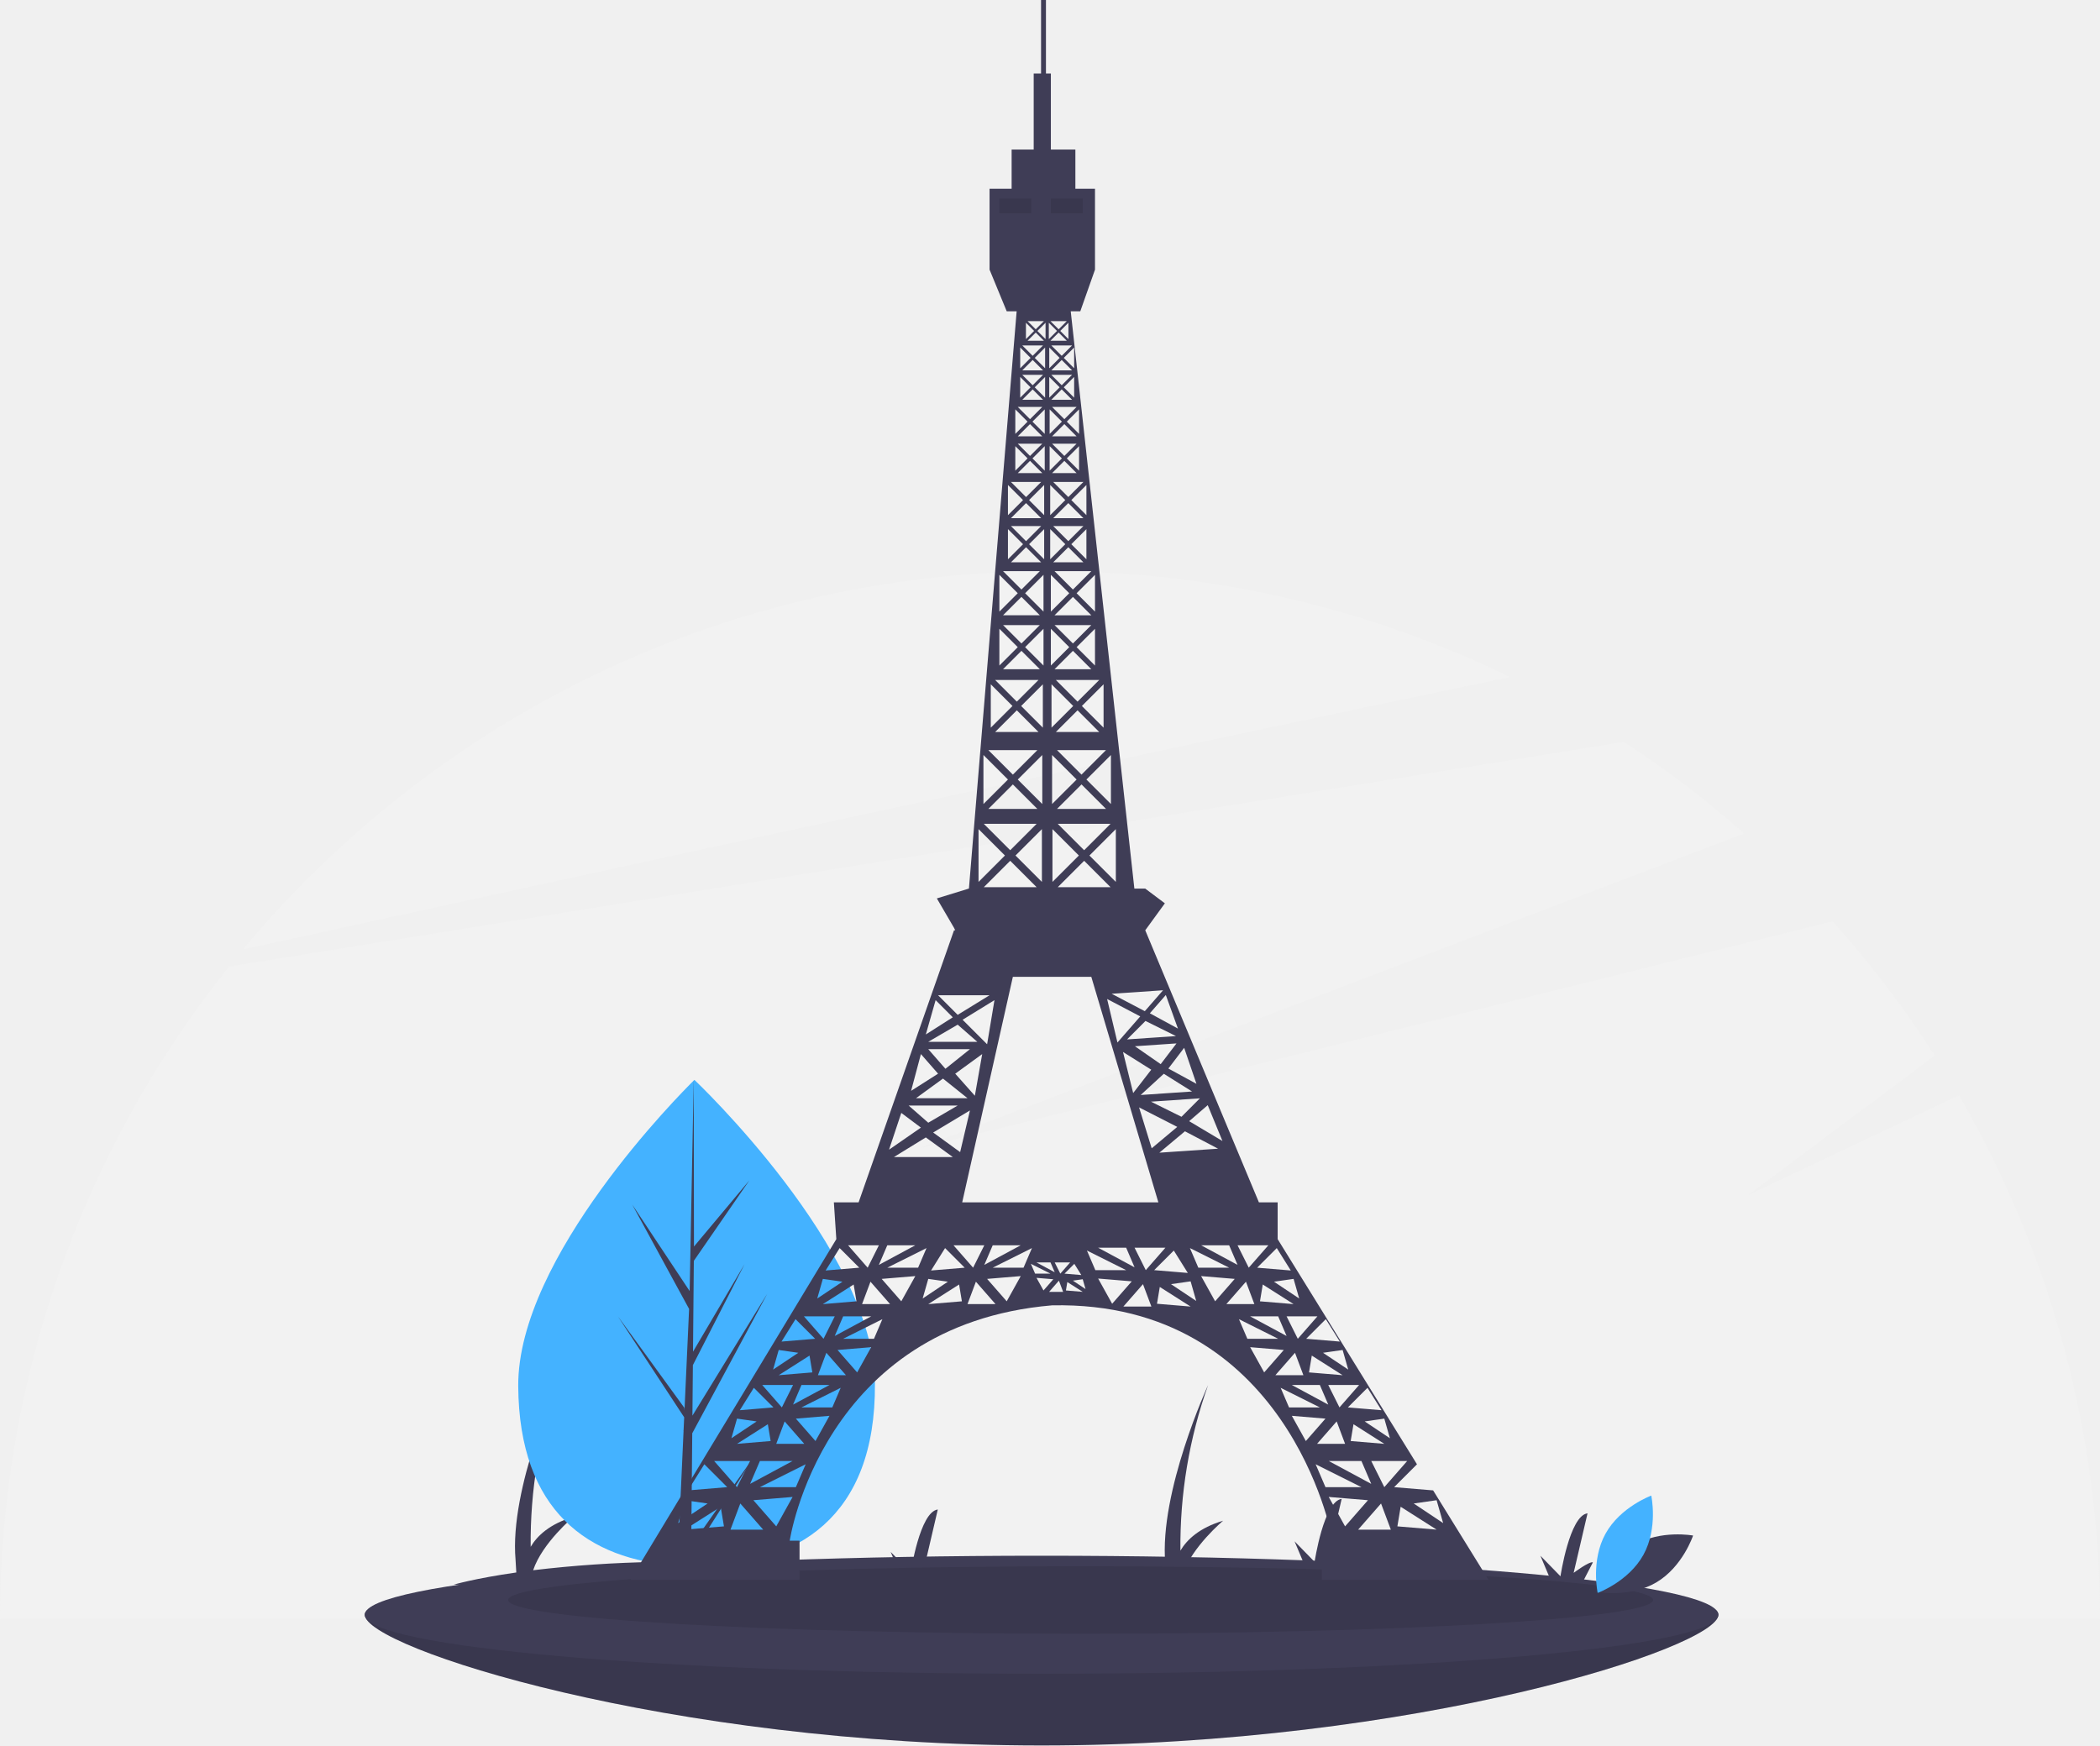
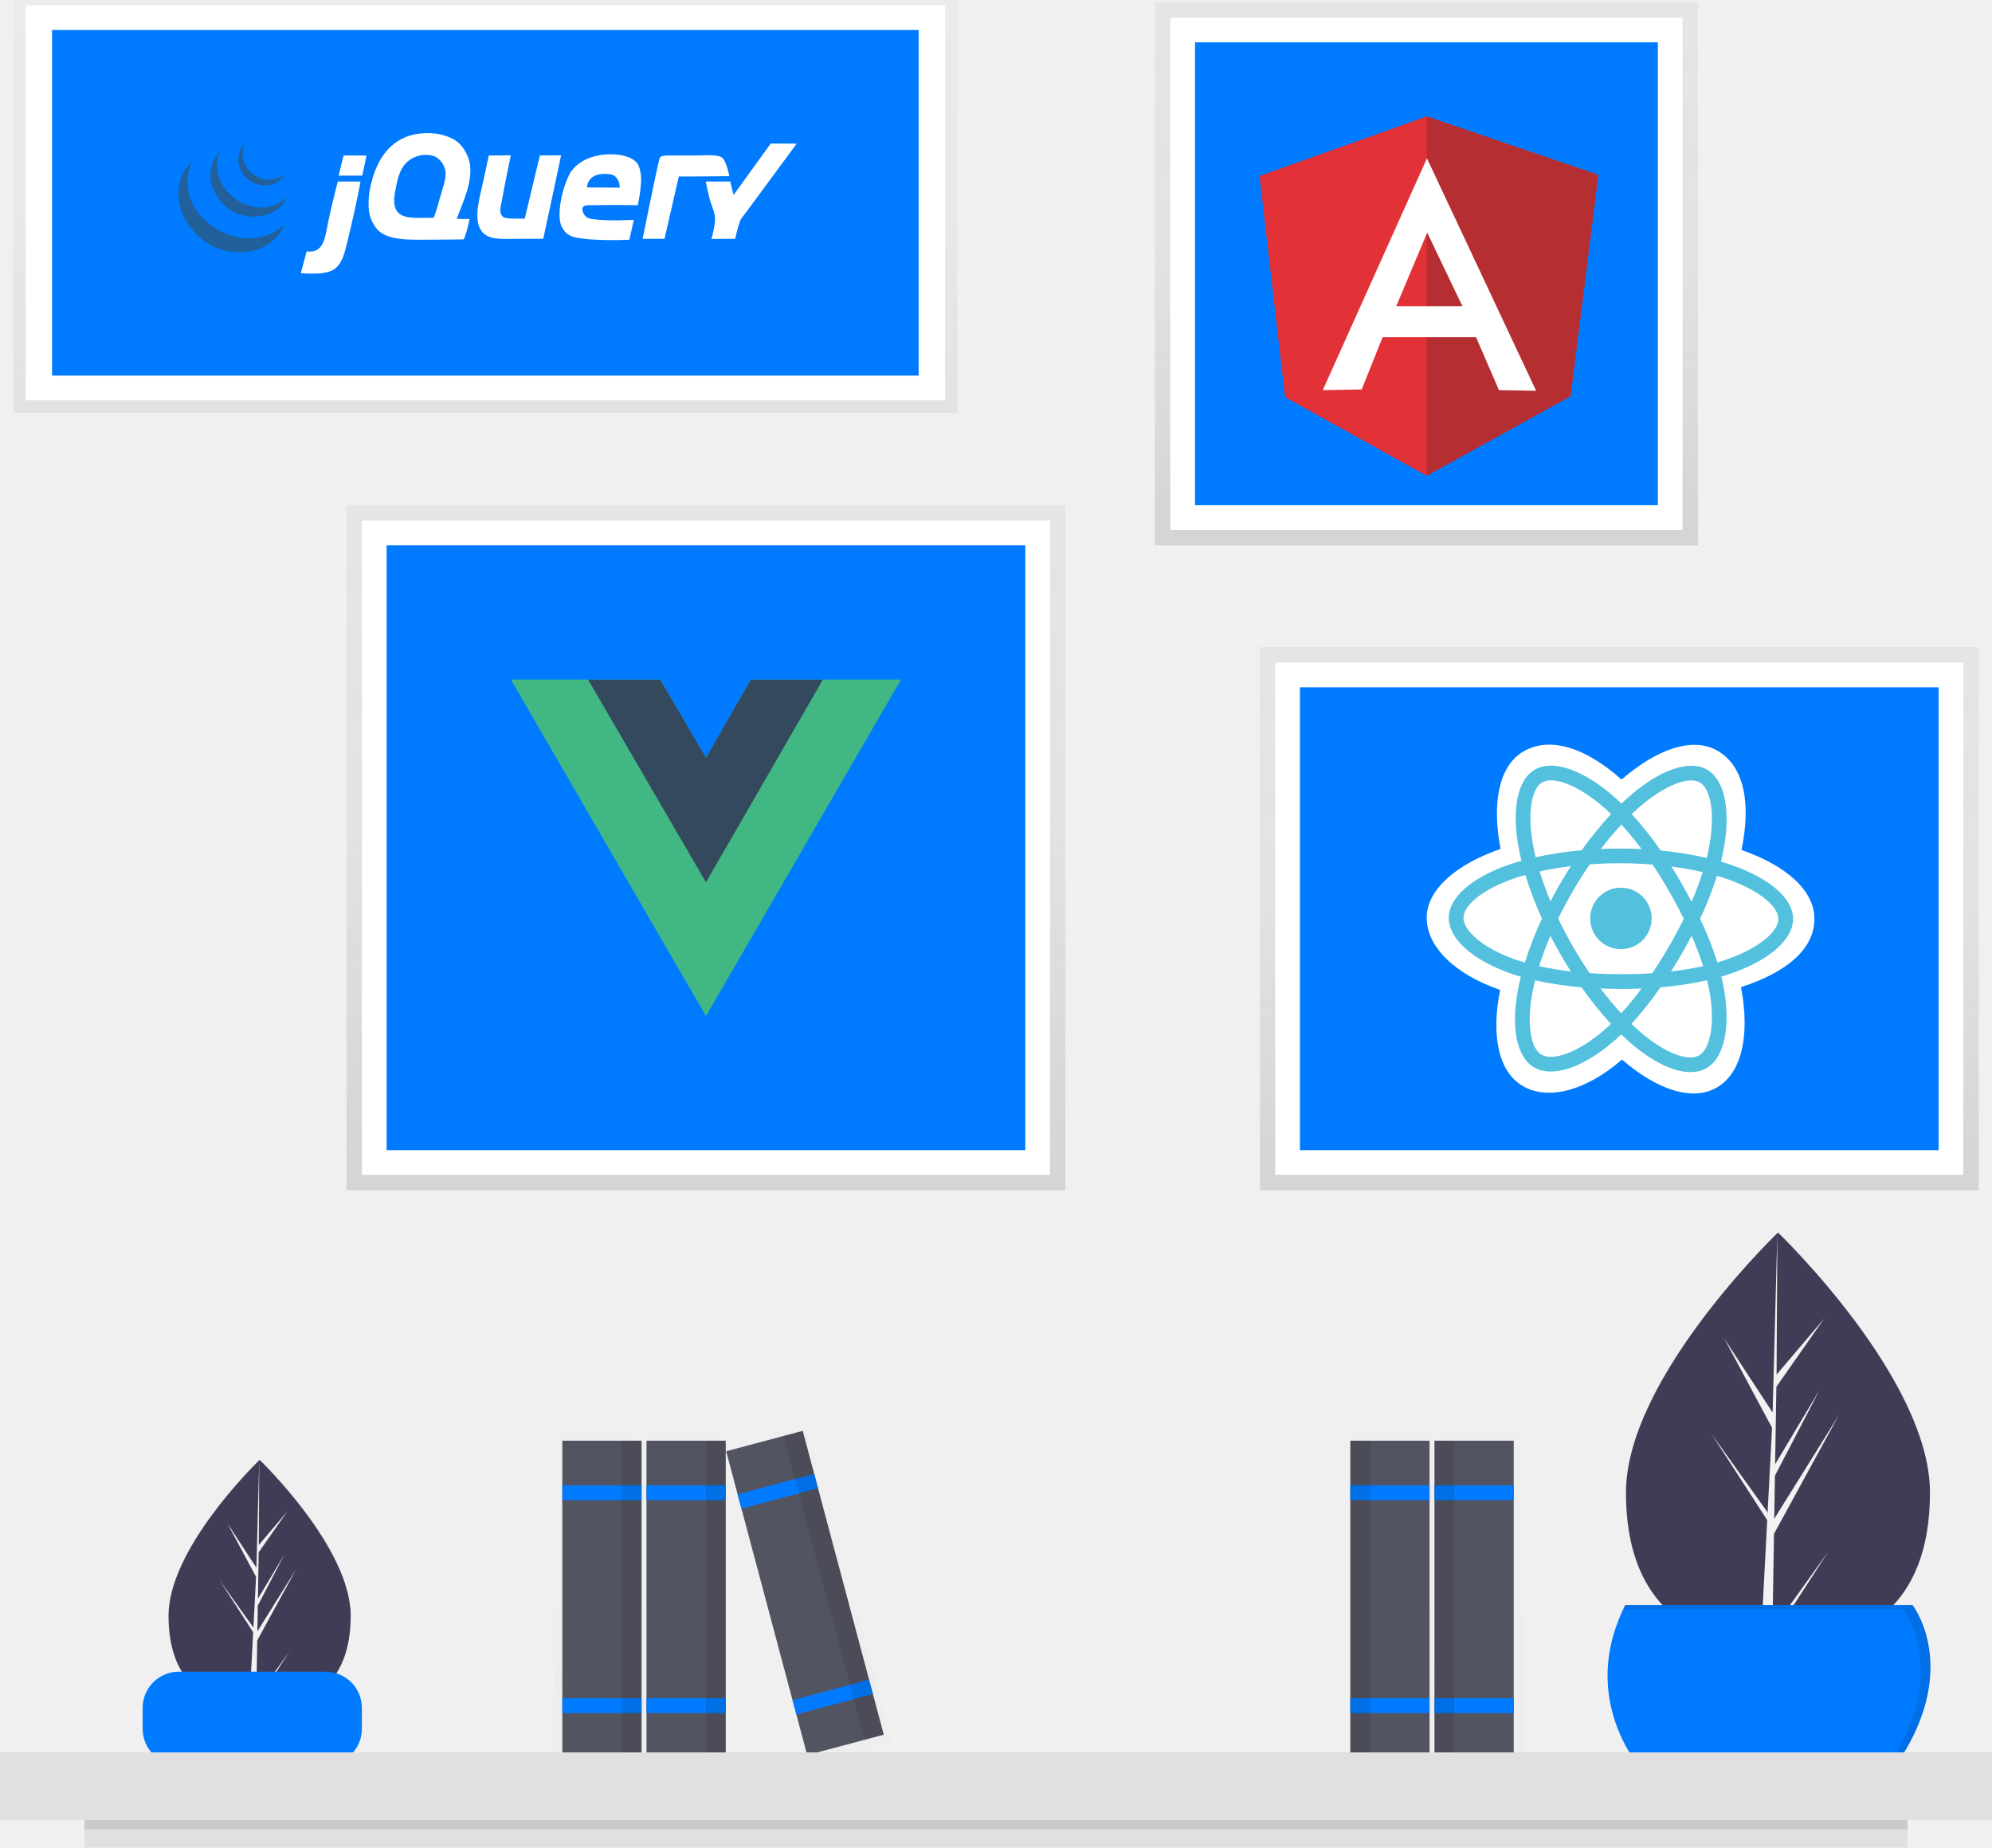
- <svg xmlns="http://www.w3.org/2000/svg" id="bf2b8cd6-fd02-49d0-ad41-2cc0305f82f5" data-name="Layer 1" width="995.987" height="828" viewBox="0 0 995.987 828">
-   <path d="M1031.125,555.612,931,603l88.615-66.262a500.057,500.057,0,0,0-48.384-63.668L537,581,929.233,431.376a499.981,499.981,0,0,0-56.958-43.414L210.609,494.539A495.88,495.88,0,0,0,102.006,804h995.987A495.613,495.613,0,0,0,1031.125,555.612Z" transform="translate(-102.0063 -36)" fill="#f2f2f2" />
-   <path d="M818.123,357.195A495.972,495.972,0,0,0,600,307c-153.83,0-291.361,69.753-382.71,179.349C373.716,452.074,646.067,392.743,818.123,357.195Z" transform="translate(-102.0063 -36)" fill="#f2f2f2" />
-   <path d="M892.123,792.876q-20.619-3.493-39.659-6l5.018-9.729c-1.692-.588-9.126,4.984-9.126,4.984l6.585-28.241c-8.51,1.026-12.837,29.862-12.837,29.862l-9.508-9.749,4.603,10.961a877.87,877.87,0,0,0-100.62-6.333l4.295-8.327c-1.692-.588-9.126,4.984-9.126,4.984l6.585-28.241c-8.51,1.026-12.837,29.862-12.837,29.862l-9.508-9.749,4.875,11.609a565.21,565.21,0,0,0-57.842,3.929c4.344-12.972,19.101-25.31,19.101-25.31-11.27,3.352-17.181,8.969-20.27,14.205a227.456,227.456,0,0,1,13.147-78.589s-23.294,50.691-20.322,84.716l.356,6.042c-19.748,2.828-29.677,5.77-29.677,5.77Z" transform="translate(-102.0063 -36)" fill="#3f3d56" />
-   <path d="M583.966,791.061q-20.619-3.493-39.659-6l5.018-9.729c-1.692-.588-9.126,4.984-9.126,4.984l6.585-28.241c-8.51,1.026-12.837,29.862-12.837,29.862l-9.508-9.749,4.603,10.961a877.872,877.872,0,0,0-100.62-6.333l4.295-8.327c-1.692-.588-9.126,4.984-9.126,4.984l6.585-28.241c-8.51,1.026-12.837,29.862-12.837,29.862l-9.508-9.749,4.875,11.609a565.21,565.21,0,0,0-57.842,3.929c4.344-12.972,19.101-25.31,19.101-25.31-11.27,3.352-17.181,8.969-20.27,14.205a227.456,227.456,0,0,1,13.147-78.589s-23.294,50.691-20.322,84.716l.356,6.042c-19.748,2.828-29.677,5.77-29.677,5.77Z" transform="translate(-102.0063 -36)" fill="#3f3d56" />
-   <path d="M917.003,802c0,15.464-143.717,62-321,62s-321-46.536-321-62,143.717,6,321,6S917.003,786.536,917.003,802Z" transform="translate(-102.0063 -36)" fill="#3f3d56" />
-   <path d="M917.003,802c0,15.464-143.717,62-321,62s-321-46.536-321-62,143.717,6,321,6S917.003,786.536,917.003,802Z" transform="translate(-102.0063 -36)" opacity="0.1" />
-   <ellipse cx="493.997" cy="766" rx="321" ry="28" fill="#3f3d56" />
-   <ellipse cx="512.497" cy="759" rx="271.5" ry="16" opacity="0.1" />
-   <path d="M516.966,692.416c.449,63.706-37.267,86.213-83.981,86.542q-1.628.011-3.24-.014-3.248-.047-6.429-.251c-42.182-2.688-75.105-25.841-75.523-85.087-.432-61.313,77.385-139.24,83.222-145.002.005,0,.005,0,.01-.005.222-.22.335-.329.335-.329S516.518,628.715,516.966,692.416Z" transform="translate(-102.0063 -36)" fill="#44b2ff" />
-   <path d="M429.837,769.235l30.632-43.443-30.677,48.189-.048,4.964q-3.248-.047-6.429-.251l2.884-63.755-.029-.493.056-.094.274-6.024-31.431-47.871,31.493,43.359.087,1.277,2.179-48.17-26.967-49.507L429.096,648.457l1.919-99.853.008-.332.002.327.118,78.734,26.273-31.398L431.077,634.114l-.397,43.121,24.457-41.551-24.511,47.891-.221,23.977L465.915,649.703l-35.591,66.213Z" transform="translate(-102.0063 -36)" fill="#3f3d56" />
-   <path d="M728.903,785.462H807.977l-26.266-42.453-18.504-1.542,10.842-10.842L707.972,623.824V606.382h-8.886L645.177,477.304,654.48,464.513l-9.303-6.977h-5.164L609.834,183.683h4.528l6.977-19.769V125.54H612.036V106.934H600.407V70.886h-2.326V36H595.756V70.886h-3.489v36.049H581.802V125.54H571.336v38.374l8.14,19.769h4.704L561.548,457.536h-.096l-15.117,4.651,8.14,13.954.581,1.163h-.581L509.219,606.382H497.495l1.163,17.443-97.68,161.637h80.237V766.856H476.563s15.117-102.331,124.426-111.634c111.634-2.326,132.566,109.309,132.566,109.309h-4.651Zm54.46-37.793,3.101,10.853-13.954-9.303Zm-17.055,3.101,17.055,10.853-18.606-1.551Zm-20.156,10.853,10.853-12.404,4.651,12.404ZM727.99,693.014l3.987,9.303L714.7,693.014Zm-5.15-5.98,1.329-7.974,14.619,9.303Zm24.863,42.029,4.651,10.853-20.156-10.853Zm-21.042-8.14,9.303-10.632,3.987,10.632Zm15.948-1.329,1.329-7.974,14.619,9.303Zm15.948,21.873-6.202-12.404h17.055Zm2.658-23.202-11.961-7.974,9.303-1.329Zm-3.987-13.29-15.948-1.329,9.303-9.303Zm-19.935-1.329-5.316-10.632h14.619Zm4.153-17.941-11.961-7.974,9.303-1.329Zm-3.987-13.29-15.948-1.329,9.303-9.303Zm-19.935-1.329-5.316-10.632h14.619Zm-17.941-17.775,1.329-7.974,14.619,9.303Zm12.625,16.446-17.277-9.303h13.29Zm5.98-17.775-11.961-7.974,9.303-1.329Zm-3.987-13.29-15.948-1.329,9.303-9.303Zm-10.632-11.961-9.303,10.632-5.316-10.632Zm-14.619,9.303L671.674,626.732h13.29ZM558.355,606.382l24.028-106.983h37.211l31.805,106.983Zm81.756,30.816L622.834,627.894h13.29Zm-30.567-2.326-4.651,5.316-2.658-5.316Zm-7.309,4.651-8.638-4.651h6.645Zm-57.644-66.283,17.443-10.466L557.382,582.543Zm9.303,11.629H525.985l15.117-9.303Zm42.802-371.041-4.92,4.92-4.92-4.92Zm-9.84-2.147,4.92-4.92,4.92,4.92Zm9.84,13.954h-9.84l4.92-4.92Zm-3.936-5.904,4.92-4.92v9.84Zm4.741,10.466v11.629l-5.814-5.814Zm-4.741-24.42,4.92-4.92V210.697Zm1.252-12.791,3.876-3.876v7.752Zm3.101,4.651h-7.752l3.876-3.876Zm-3.876-5.427-3.876-3.876h7.752Zm-.775.775-3.876,3.876v-7.752Zm4.234,6.888-4.92,4.92-4.92-4.92Zm-5.904,5.904-4.92,4.92v-9.84Zm0,13.954-4.92,4.92V214.812Zm5.546,9.303-5.814,5.814-5.814-5.814Zm0,13.954H584.709l5.814-5.814Zm1.163,4.651v11.629l-5.814-5.814Zm-1.163-1.163-5.814,5.814-5.814-5.814Zm0,13.954H584.709l5.814-5.814Zm.894,5.635v14.312l-7.156-7.156Zm-1.431,15.743H581.489l7.156-7.156Zm1.431,5.188v14.312l-7.156-7.156Zm-1.431-1.431-7.156,7.156-7.156-7.156Zm0,17.175H581.489l7.156-7.156Zm1.118,5.949V326.133l-8.721-8.721Zm-1.744,19.187H577.732l8.721-8.721Zm1.744,6.396v17.443l-8.721-8.721Zm-1.744-1.744-8.721,8.721-8.721-8.721Zm0,20.931H577.732l8.721-8.721Zm1.431,7.156v20.574L586.319,370.903Zm-2.057,22.631H573.975l10.287-10.287Zm1.789,10.913v23.257l-11.629-11.629ZM594.012,419.743H570.755l11.629-11.629Zm2.147,9.571v25.046l-12.523-12.523Zm-2.505-2.505-12.523,12.523-12.523-12.523Zm0,30.055H568.608l12.523-12.523ZM565.522,530.214H542.265l13.954-8.14Zm-6.977-10.466,15.117-9.303-3.489,20.931Zm9.303,16.28-3.489,19.769L555.056,545.332Zm-5.814-2.326-11.629,9.303-8.14-9.303Zm-1.163,23.257h-24.42l12.791-9.303Zm7.974,69.771-5.316,10.632-9.303-10.632Zm3.987,0H586.121l-17.277,9.303Zm87.527-56.156-12.13,10.15-5.984-19.407ZM639.45,554.517l-4.824-19.486,13.394,8.412Zm14.529-9.148,13.394,8.412-24.364,1.659Zm-1.476-4.562-12.234-8.491,19.723-1.343Zm-15.951-11.735,8.728-8.753,14.475,7.173ZM631.99,530.548l-4.903-20.646,15.714,8.254Zm-28.318-73.683,12.523-12.523,12.523,12.523Zm-2.505-2.505V429.314l12.523,12.523Zm2.505-27.551h25.046l-12.523,12.523Zm-.358-7.067,11.629-11.629L626.572,419.743Zm-2.326-2.326V394.16l11.629,11.629Zm-.268-36.228V360.616L611.007,370.903Zm12.344-8.229,10.287,10.287H602.778Zm-8.498-153.229-4.92,4.92V214.812Zm-3.936-5.904h9.84l-4.92,4.92Zm-.805,33.812,5.814,5.814-5.814,5.814Zm1.163-1.163h11.629l-5.814,5.814Zm-.894,40.521,7.156,7.156-7.156,7.156Zm1.431-1.431h14.312l-7.156,7.156ZM600.407,334.273l8.721,8.721-8.721,8.721Zm1.744-1.744h17.443l-8.721,8.721Zm8.721,12.21,8.721,8.721H602.152Zm1.744-1.744,8.721-8.721v17.443Zm-10.466-15.117,8.721-8.721,8.721,8.721Zm-1.744-1.744V308.69l8.721,8.721Zm8.274-30.547,7.156,7.156H601.526Zm1.431-1.431,7.156-7.156v14.312Zm-8.587-12.344,7.156-7.156,7.156,7.156Zm-1.431-1.431V266.067l7.156,7.156Zm6.709-25.762,5.814,5.814H600.989Zm1.163-1.163,5.814-5.814v11.629Zm-6.977-10.466,5.814-5.814,5.814,5.814Zm-1.163-1.163V230.197l5.814,5.814Zm5.725-21.11,4.92,4.92h-9.84Zm.984-.984,4.92-4.92v9.84Zm-5.904-8.051,4.92-4.92,4.92,4.92Zm-.984-.984v-9.84l4.92,4.92Zm5.218-17.711,3.876-3.876v7.752Zm3.101,4.651h-7.752l3.876-3.876Zm-3.876-5.427-3.876-3.876h7.752Zm-.775.775-3.876,3.876v-7.752ZM654.73,627.894l-9.303,10.632-5.316-10.632Zm-2.863-45.085,12.13-10.15,15.714,8.254Zm29.927-5.535-15.793-9.414,8.807-7.593Zm-19.432-11.498-14.475-7.173,23.203-1.58Zm7.094-15.635-13.315-7.252,7.489-9.834Zm-8.778-26.21-13.315-7.252,7.568-8.674Zm-7.065-18.168L644.964,515.678l-15.714-8.254Zm-22.39-51.404-12.523-12.523,12.523-12.523Zm-2.326-36.943-11.629-11.629,11.629-11.629ZM614.943,403.463,603.315,391.834h23.257Zm10.466-22.273L615.122,370.903l10.287-10.287Zm-12.344-12.344-10.287-10.287h20.574Zm8.274-42.713-8.721-8.721,8.721-8.721Zm-10.466-10.466-8.721-8.721h17.443Zm6.396-35.288-7.156-7.156,7.156-7.156Zm-8.587-8.587-7.156-7.156h14.312Zm5.099-29.966-5.814-5.814,5.814-5.814Zm-6.977-6.977-5.814-5.814h11.629Zm4.651-24.152-4.92-4.92,4.92-4.92Zm-5.904-5.904-4.92-4.92h9.84Zm-22.005,25.404,5.814,5.814-5.814,5.814Zm0,17.443,5.814,5.814-5.814,5.814Zm12.255,16.996-7.156,7.156-7.156-7.156Zm-15.743,1.431,7.156,7.156-7.156,7.156Zm0,20.931,7.156,7.156-7.156,7.156Zm15.117,19.948-8.721,8.721-8.721-8.721Zm-19.187,1.744,8.721,8.721-8.721,8.721Zm0,25.583,8.721,8.721-8.721,8.721Zm18.561,24.286-10.287,10.287-10.287-10.287Zm-22.631,2.057L582.204,370.903l-10.287,10.287Zm22.094,31.218L582.383,403.463,570.755,391.834Zm-25.583,2.326,11.629,11.629-11.629,11.629Zm-2.326,35.154,12.523,12.523-12.523,12.523Zm5.233,78.806L556.219,517.423l-9.303-9.303Zm-25.583,2.326,8.14,8.14-12.791,8.14ZM538.776,536.029l8.14,9.303-12.791,8.14Zm17.443,24.42-13.954,8.14-9.303-8.14Zm-26.746,3.489,9.303,6.977-15.117,10.466Zm6.645,62.794-17.277,9.303,3.987-9.303Zm-17.277,0-5.316,10.632-9.303-10.632Zm-18.606,1.329,9.303,9.303-15.948,1.329Zm14.951,32.394-17.277,9.303,3.987-9.303Zm-22.925-5.814,14.619-9.303,1.329,7.974Zm0-11.961,9.303,1.329-11.961,7.974Zm5.648,17.775-5.316,10.632-9.303-10.632Zm-18.606,1.329,9.303,9.303-15.948,1.329Zm-1.384,67.28L457.764,739.916l4.651-10.853Zm-26.358-8.14,14.619-9.303,1.329,7.974Zm18.606,0,3.987-10.632,9.303,10.632ZM495.418,693.014l-17.277,9.303,3.987-9.303Zm-24.088-4.651,14.619-9.303,1.329,7.974Zm0-11.961,9.303,1.329-11.961,7.974Zm6.811,16.612-5.316,10.632-9.303-10.632Zm-18.606,1.329,9.303,9.303-15.948,1.329Zm-7.974,14.619,9.303,1.329-11.961,7.974Zm6.202,20.101-6.202,12.404-10.853-12.404ZM426.754,747.669l10.853,1.55-13.954,9.303Zm0,13.954,17.055-10.853,1.551,9.303Zm1.55-18.606,7.752-12.404,10.853,10.853Zm20.156,18.606,4.651-12.404,10.853,12.404Zm21.707-1.551L459.314,747.669l18.606-1.551Zm9.303-18.606H462.415l21.707-10.853Zm9.303-21.873-9.303-10.632,15.948-1.329ZM496.747,703.646H482.128l18.606-9.303Zm-6.811-15.283,3.987-10.632,9.303,10.632Zm18.606-1.329-9.303-10.632,15.948-1.329Zm7.974-15.948H501.897l18.606-9.303ZM510.867,654.64l3.987-10.632,9.303,10.632Zm18.606-1.329-9.303-10.632,15.948-1.329Zm-6.645-15.948,18.606-9.303-3.987,9.303Zm19.436,5.316,9.303,1.329-11.961,7.974Zm0,11.961,14.619-9.303,1.329,7.974Zm1.329-15.948,6.645-10.632,9.303,9.303Zm17.277,15.948,3.987-10.632,9.303,10.632Zm18.606-1.329-9.303-10.632,15.948-1.329Zm-6.645-15.948,18.606-9.303-3.987,9.303Zm18.107-1.827,9.303,4.651H592.932Zm2.658,6.645,7.974.664-4.651,5.316Zm5.98,6.645,4.651-5.316,1.993,5.316Zm11.961-13.29,3.322,5.316-7.974-.664Zm-3.987,12.625.664-3.987,7.309,4.651Zm3.322-4.651,4.651-.664,1.329,4.651Zm6.645-14.287,18.606,9.303H621.505Zm5.316,13.29,15.948,1.329-9.303,10.632Zm11.961,13.29,9.303-10.632,3.987,10.632Zm23.922-26.58,6.645,10.632-15.948-1.329Zm-7.974,25.251,1.329-7.974,14.619,9.303Zm6.645-9.303,9.303-1.329,2.658,9.303Zm8.971-17.111,18.606,9.303H670.345Zm5.316,13.29,15.948,1.329-9.303,10.632Zm21.264,2.658,3.987,10.632H683.635Zm.665,27.078-3.987-9.303,18.606,9.303Zm1.329,3.987,15.948,1.329-9.303,10.632Zm21.264,2.658,3.987,10.632H706.892Zm-6.811,16.612,18.606,9.303H713.371Zm5.316,13.29,15.948,1.329-9.303,10.632ZM725.996,730.614l21.707,10.853H730.647Zm6.202,15.505,18.606,1.551-10.853,12.404Z" transform="translate(-102.0063 -36)" fill="#3f3d56" />
-   <rect x="473.981" y="94.191" width="15.117" height="6.977" opacity="0.1" />
-   <rect x="498.401" y="94.191" width="15.117" height="6.977" opacity="0.1" />
-   <path d="M877.081,768.941c-12.534,7.391-17.468,22.248-17.468,22.248s15.388,2.874,27.923-4.517,17.468-22.248,17.468-22.248S889.615,761.551,877.081,768.941Z" transform="translate(-102.0063 -36)" fill="#3f3d56" />
-   <path d="M881.473,773.524c-7.019,12.746-21.724,18.114-21.724,18.114s-3.325-15.297,3.694-28.043,21.724-18.114,21.724-18.114S888.492,760.777,881.473,773.524Z" transform="translate(-102.0063 -36)" fill="#44b2ff" />
+ <svg xmlns="http://www.w3.org/2000/svg" xmlns:xlink="http://www.w3.org/1999/xlink" id="e8aabfee-d00f-44c0-b6f7-c40294f8dfa6" data-name="Layer 1" width="787.169" height="730" viewBox="0 0 787.169 730">
+   <defs>
+     <linearGradient id="a3c4672e-2259-4d6c-8c24-5949363a8af1" x1="278.973" y1="470.295" x2="278.973" y2="199.617" gradientUnits="userSpaceOnUse">
+       <stop offset="0" stop-color="gray" stop-opacity="0.25" />
+       <stop offset="0.535" stop-color="gray" stop-opacity="0.12" />
+       <stop offset="1" stop-color="gray" stop-opacity="0.1" />
+     </linearGradient>
+     <linearGradient id="acf699b8-10e6-407b-86e3-0f7f8fa4bdb6" x1="191.795" y1="163.039" x2="191.795" y2="0" xlink:href="#a3c4672e-2259-4d6c-8c24-5949363a8af1" />
+     <linearGradient id="b28a1e8f-be05-408d-a6f5-6fd2e5b0337f" x1="563.673" y1="215.467" x2="563.673" y2="0.876" xlink:href="#a3c4672e-2259-4d6c-8c24-5949363a8af1" />
+     <linearGradient id="f1fc4b36-2829-4464-83b0-fd2af5b19fd6" x1="639.878" y1="470.295" x2="639.878" y2="255.703" xlink:href="#a3c4672e-2259-4d6c-8c24-5949363a8af1" />
+     <linearGradient id="bb60ebe1-81e2-422a-a970-aa43062904da" x1="453.701" y1="780.902" x2="453.701" y2="650.043" gradientTransform="matrix(-1, 0, 0, 1, 1039.585, -85)" xlink:href="#a3c4672e-2259-4d6c-8c24-5949363a8af1" />
+     <linearGradient id="a1b2f907-b002-48c8-973d-a12b277f13d1" x1="488.734" y1="780.902" x2="488.734" y2="650.043" gradientTransform="matrix(-1, 0, 0, 1, 1039.585, -85)" xlink:href="#a3c4672e-2259-4d6c-8c24-5949363a8af1" />
+     <linearGradient id="a8136d5f-4c26-4562-977f-ea29024932d1" x1="235.319" y1="696.902" x2="235.319" y2="566.043" xlink:href="#a3c4672e-2259-4d6c-8c24-5949363a8af1" />
+     <linearGradient id="eaaf4b84-3353-429f-a894-84d4b3cd89b7" x1="270.352" y1="696.902" x2="270.352" y2="566.043" xlink:href="#a3c4672e-2259-4d6c-8c24-5949363a8af1" />
+     <linearGradient id="fa1ca12c-a5d3-4b88-b665-ae3e1db189da" x1="319.81" y1="696.88" x2="319.81" y2="561.944" xlink:href="#a3c4672e-2259-4d6c-8c24-5949363a8af1" />
+   </defs>
+   <path d="M969.076,674.787c0,45.239-26.894,61.036-60.068,61.036-.772,0-1.541-.008-2.304-.029-1.536-.033-3.06-.1-4.563-.209-29.942-2.117-53.204-18.728-53.204-60.799,0-43.535,55.626-98.472,59.822-102.551l.008-.004c.159-.159.242-.238.242-.238S969.076,629.544,969.076,674.787Z" transform="translate(-206.4153 -85)" fill="#3f3d56" />
+   <path d="M906.817,728.902,928.789,698.204l-22.027,34.067-.058,3.524c-1.536-.033-3.06-.1-4.563-.209l2.367-45.26-.017-.351.042-.067.221-4.275L882.673,651.479l22.148,30.948.054.906,1.791-34.196-18.904-35.29,19.133,29.282,1.862-70.893.008-.242v.238l-.309,55.906,18.816-22.164-18.895,26.978-.497,30.618,17.572-29.383L907.806,668.078l-.276,17.021,25.508-40.901-25.604,46.842Z" transform="translate(-206.4153 -85)" fill="#f2f2f2" />
+   <path d="M345,723.419c0,27.107-16.115,36.573-35.993,36.573-.463,0-.923-.005-1.381-.018-.921-.02-1.834-.06-2.734-.125-17.941-1.268-31.88-11.222-31.88-36.43,0-26.086,33.331-59.004,35.845-61.448l.005-.003c.095-.095.145-.143.145-.143S345,696.31,345,723.419Z" transform="translate(-206.4153 -85)" fill="#3f3d56" />
+   <path d="M307.694,755.844l13.166-18.394-13.198,20.413-.035,2.111c-.921-.02-1.834-.06-2.734-.125l1.418-27.119-.01-.21.025-.04.133-2.562-13.231-20.465,13.271,18.544.033.543,1.073-20.49L296.277,686.904l11.465,17.546,1.116-42.479.005-.145v.143l-.185,33.498,11.275-13.281-11.322,16.165-.298,18.346,10.529-17.606L308.287,719.399l-.165,10.199L323.406,705.09,308.064,733.158Z" transform="translate(-206.4153 -85)" fill="#f2f2f2" />
+   <rect x="136.928" y="199.617" width="284.09" height="270.678" fill="url(#a3c4672e-2259-4d6c-8c24-5949363a8af1)" />
+   <rect x="143.024" y="205.713" width="271.898" height="258.486" fill="#fff" />
+   <rect x="152.779" y="215.467" width="252.389" height="238.977" fill="#007bff" />
+   <path d="M531.584,353.55h30.797L485.388,486.362,408.396,353.55h58.899l18.093,30.797,17.708-30.797Z" transform="translate(-206.4153 -85)" fill="#41b883" />
+   <path d="M408.396,353.55,485.388,486.362l76.993-132.812H531.584l-46.196,79.687-46.581-79.687Z" transform="translate(-206.4153 -85)" fill="#41b883" />
+   <path d="M438.808,353.55l46.581,80.072,46.196-80.072h-28.487l-17.708,30.797-18.093-30.797Z" transform="translate(-206.4153 -85)" fill="#35495e" />
+   <g opacity="0.5">
+     <rect x="5.247" width="373.097" height="163.039" fill="url(#acf699b8-10e6-407b-86e3-0f7f8fa4bdb6)" />
+   </g>
+   <rect x="10.124" y="2.095" width="363.343" height="156.067" fill="#fff" />
+   <rect x="20.564" y="11.849" width="342.463" height="136.558" fill="#007bff" />
+   <path d="M510.99,141.702l10.259.057s-19.073,25.845-20.631,27.952A12.016,12.016,0,0,0,498.954,172.04a52.041,52.041,0,0,0-1.997,7.321l-9.387.047s1.461-5.241,1.4-8.033c-.053-2.439-1.298-4.875-1.996-7.321-.706-2.476-1.664-7.321-1.664-7.321h9.651l1.331,5.324,14.698-20.355" transform="translate(-206.4153 -85)" fill="#fff" />
+   <path d="M491.564,147.153c1.893,1.141,3.055,7.437,3.055,7.437s-9.906.146-15.297.146h-4.659l-5.657,24.624h-8.652s5.384-26.76,6.655-31.612c.412-1.571,2.822-1.301,6.891-1.301H480.4c4.196,0,9.101-.536,11.164.705m-40.277,11.993a5.186,5.186,0,0,0-.915-3.411c-1.012-1.56-1.946-1.923-4.609-2.007-7.517-.236-7.371,5.334-7.371,5.334Zm8.152-6.379c1.102,3.974-.998,13.311-.998,13.311s-10.965-.183-16.971,0c-1.867.057-4.103-.203-4.659.666-.782,1.217.286,3.092,1.191,3.883,1.042.911,3.071,1.015,3.8,1.108,4.875.619,15.077.16,15.077.16l-1.767,7.826s-14.417.723-21.629-.998a7.341,7.341,0,0,1-3.661-1.996c-.246-.266-.46-.628-.693-.942a8.745,8.745,0,0,1-.971-1.721c-1.647-4.389.193-12.797,1.997-17.303.209-.522.472-1.184.749-1.747.346-.702.638-1.494.915-1.913.186-.289.416-.476.609-.749a11.174,11.174,0,0,1,.722-.915,13.713,13.713,0,0,1,2.33-1.996c3.004-2.25,8.442-3.997,14.974-3.328,2.459.253,6.173,1.131,7.986,3.661a11.171,11.171,0,0,1,.998,2.995Zm-39.681-6.349,8.389-.049s-4.675,22.178-7.058,32.993h-9.651c-6.744,0-12.751.835-15.306-3.993-2.479-4.688-.113-12.398.998-17.636.785-3.707,2.44-11.284,2.44-11.284l8.692-.08s-2.456,11.796-3.478,17.686c-.366,2.11-1.121,4.096-.332,5.656.749,1.485,1.797,1.591,4.991,1.664,1.012.024,4.326,0,4.326,0l5.99-24.957m-39.266,15.973c.878-3.121,2.16-6.505,1.997-9.317a7.999,7.999,0,0,0-4.326-6.322,11.085,11.085,0,0,0-11.314,2.662c-2.359,2.556-3.158,5.541-3.993,9.651-.622,3.051-1.131,6.272,0,8.651,2.003,4.207,8.249,3.288,14.974,3.328.998-2.675,1.823-5.68,2.662-8.652Zm11.647-12.312c.958,6.968-2.718,14.658-5.251,21.346,2.582.233,4.845-.036,5.008.157.17.25-1.731,7.983-2.393,8.003-2.049.053-8.841.11-11.673.11-9.241,0-17.886.602-22.294-3.993a14.493,14.493,0,0,1-3.328-7.321,31.047,31.047,0,0,1,.999-11.313,34.242,34.242,0,0,1,3.328-8.652c3.883-6.778,10.638-11.809,21.962-10.648a21.09,21.09,0,0,1,7.321,2.329c.136.08.613.459.722.526,2.662,1.694,5.088,5.737,5.601,9.457ZM351.253,146.457c-.559,2.546-1.118,5.431-1.707,7.947h-9.317c.722-2.788,1.274-5.56,1.997-7.986,2.981,0,5.753.04,9.028.04M339.896,156.733h8.985c-1.175,6.502-3.501,16.99-5.324,24.291-1.141,4.569-1.903,7.903-4.991,10.315-.276.216-.436.114-.666.333-.569.543-3.201,1.172-4.658,1.331a66.98,66.98,0,0,1-7.96-.026c.762-2.785,1.624-6.129,2.303-8.626,7.098.859,7.277-5.85,8.652-12.312.795-3.734,3.205-13.81,3.66-15.307" transform="translate(-206.4153 -85)" fill="#fff" />
+   <path d="M318.932,173.704l-.193.499c-3.281,6.389-9.095,10.309-17.387,10.482a24.309,24.309,0,0,1-9.983-1.996A25.787,25.787,0,0,1,279.391,171.374c-3.431-6.645-4.05-15.889,3.084-22.794.11,0-.865,1.497-.755,1.497l-.196.639c-5.141,16.095,10.698,29.889,26.095,28.311a20.225,20.225,0,0,0,11.313-5.324" transform="translate(-206.4153 -85)" fill="#21609b" />
+   <path d="M309.615,167.049a14.732,14.732,0,0,0,10.316-4.326c-2.096,5.321-8.166,8.741-16.305,7.653-6.815-.912-13.307-7.77-13.976-14.642-.489-5.001,1.254-7.986,4.126-11.607a12.145,12.145,0,0,0-1.464,4.286c-1.091,10.818,8.642,18.578,17.303,18.635" transform="translate(-206.4153 -85)" fill="#21609b" />
+   <path d="M319.541,153.611c-.602,1.381-4.069,3.99-5.6,4.316-6.063,1.292-9.946-1.583-11.98-4.855a14.983,14.983,0,0,1-.961-2.162c-.789-2.682-.426-6.739,1.927-8.838a11.048,11.048,0,0,0-.439,5.823,12.932,12.932,0,0,0,1.604,3.504,9.216,9.216,0,0,0,3.66,3.235,9.71,9.71,0,0,0,1.84.881c1.527.45,4.752,1.634,9.95-1.903" transform="translate(-206.4153 -85)" fill="#21609b" />
+   <rect x="456.377" y="0.876" width="214.592" height="214.592" fill="url(#b28a1e8f-be05-408d-a6f5-6fd2e5b0337f)" />
+   <rect x="462.474" y="6.972" width="202.399" height="202.399" fill="#fff" />
+   <rect x="472.228" y="16.726" width="182.891" height="182.891" fill="#007bff" />
+   <path d="M704.136,154.523l66.053-23.535,67.832,23.116-10.983,87.392-56.849,31.484-55.96-31.066Z" transform="translate(-206.4153 -85)" fill="#e23237" />
+   <path d="M838.021,154.105l-67.832-23.116v141.992l56.849-31.432,10.983-87.444Z" transform="translate(-206.4153 -85)" fill="#b52e31" />
+   <path d="M770.294,147.568l-41.159,91.576,15.376-.261,8.264-20.659h36.923l9.048,20.92,14.696.261-43.147-91.837Zm.105,29.34,13.911,29.078H758.16l12.239-29.078Z" transform="translate(-206.4153 -85)" fill="#fff" />
+   <rect x="497.832" y="255.703" width="284.09" height="214.592" fill="url(#f1fc4b36-2829-4464-83b0-fd2af5b19fd6)" />
+   <rect x="503.929" y="261.8" width="271.898" height="202.399" fill="#fff" />
+   <rect x="513.683" y="271.554" width="252.389" height="182.891" fill="#007bff" />
+   <path d="M770.198,447.589c-.037,11.57,11.227,22.406,29.019,28.551-3.613,17.895-.739,32.337,8.994,37.991,10.004,5.812,24.949,1.858,39.161-10.486,13.777,11.932,27.724,16.655,37.485,11.046,10.032-5.765,13.126-21.167,9.529-39.644,18.571-6.075,28.978-15.252,29.015-26.974.036-11.302-11.252-21.114-28.804-27.219,3.996-19.216.706-33.309-9.43-39.196-9.772-5.677-23.912-.801-37.969,11.355-14.543-12.995-28.515-16.992-38.678-11.152-9.799,5.631-12.636,20.317-9.126,38.566C782.164,426.372,770.233,436.333,770.198,447.589Z" transform="translate(-206.4153 -85)" fill="#fff" />
+   <path d="M890.856,426.849q-2.17-.752-4.376-1.394.371-1.486.686-2.985c3.366-16.084,1.239-29.056-6.15-33.347-7.085-4.116-18.706.116-30.462,10.281q-1.738,1.506-3.397,3.098-1.104-1.065-2.248-2.089c-12.252-10.948-24.553-15.584-31.962-11.327-7.104,4.082-9.243,16.265-6.306,31.527q.438,2.267.991,4.51c-1.744.489-3.429,1.012-5.041,1.568-14.42,4.976-23.645,12.818-23.67,20.982-.027,8.432,9.822,16.921,24.81,22.097q1.823.627,3.675,1.162-.61,2.411-1.084,4.854c-2.893,14.978-.708,26.885,6.351,30.987,7.291,4.235,19.565-.056,31.536-10.453q1.419-1.233,2.847-2.608,1.786,1.734,3.667,3.367c11.532,9.987,22.94,14.041,30.019,9.973,7.311-4.202,9.723-16.978,6.693-32.542q-.347-1.783-.804-3.64,1.293-.377,2.533-.782c15.614-5.118,25.788-13.441,25.815-21.986.026-8.193-9.445-16.148-24.124-21.253Z" transform="translate(-206.4153 -85)" fill="#53c1de" />
+   <path d="M887.353,464.565c-.744.244-1.509.479-2.287.708a136.419,136.419,0,0,0-6.835-17.258,136.361,136.361,0,0,0,6.675-16.964c1.39.408,2.74.837,4.041,1.289,12.577,4.373,20.237,10.806,20.221,15.744-.017,5.26-8.333,12.062-21.814,16.482Zm-5.623,11.055c1.34,6.882,1.515,13.101.597,17.959-.824,4.365-2.463,7.272-4.481,8.432-4.296,2.468-13.456-.787-23.317-9.327q-1.696-1.469-3.412-3.13A136.587,136.587,0,0,0,862.568,475.109a135.683,135.683,0,0,0,18.436-2.782q.41,1.681.726,3.294Zm-56.593,25.796c-4.194,1.466-7.53,1.498-9.543.329-4.284-2.488-6.038-12.05-3.564-24.859q.441-2.271,1.008-4.514a136.677,136.677,0,0,0,18.327,2.712,141.437,141.437,0,0,0,11.634,14.467q-1.27,1.221-2.6,2.379c-5.294,4.598-10.594,7.855-15.261,9.487ZM805.629,464.275c-6.627-2.289-12.097-5.253-15.842-8.48-3.365-2.901-5.06-5.776-5.053-8.104.016-4.954,7.422-11.25,19.755-15.506q2.322-.798,4.688-1.459a139.397,139.397,0,0,0,6.577,17.204,141.512,141.512,0,0,0-6.769,17.407Q807.294,464.847,805.629,464.275Zm6.72-44.76c-2.516-13.076-.787-22.929,3.494-25.389,4.561-2.621,14.613,1.169,25.192,10.621.676.604,1.355,1.237,2.035,1.891a139.285,139.285,0,0,0-11.635,14.306,142.021,142.021,0,0,0-18.165,2.764q-.514-2.086-.922-4.195Zm58.643,14.677q-1.984-3.453-4.116-6.817c4.34.562,8.496,1.303,12.399,2.208a123.985,123.985,0,0,1-4.392,11.702q-1.875-3.585-3.892-7.092ZM847.133,410.804a124.302,124.302,0,0,1,7.976,9.691q-8.035-.405-16.081-.054c2.654-3.477,5.372-6.707,8.105-9.636ZM822.972,434.079q-2.013,3.466-3.863,7.024c-1.68-4.02-3.116-7.971-4.286-11.787,3.885-.857,8.027-1.553,12.342-2.079Q824.988,430.609,822.972,434.079Zm4.185,34.747a123.758,123.758,0,0,1-12.533-2.056c1.214-3.875,2.706-7.902,4.448-11.998q1.834,3.571,3.835,7.052Q824.949,465.376,827.157,468.826Zm19.9,16.555c-2.745-2.981-5.483-6.278-8.155-9.823q3.907.166,7.96.179,4.16.013,8.214-.157A123.602,123.602,0,0,1,847.058,485.381Zm27.839-30.641a123.437,123.437,0,0,1,4.531,11.983,123.352,123.352,0,0,1-12.699,2.123q2.168-3.413,4.199-6.91,2.064-3.554,3.969-7.196Zm-8.995,4.277q-3.108,5.361-6.56,10.511c-4.038.276-8.21.411-12.461.398-4.234-.013-8.352-.158-12.317-.428q-3.507-5.157-6.616-10.569-3.092-5.379-5.77-10.981,2.704-5.583,5.822-10.95v.001q3.115-5.365,6.63-10.482c4.047-.293,8.197-.44,12.391-.427,4.213.013,8.366.188,12.41.509q3.445,5.127,6.522,10.488,3.093,5.371,5.831,10.935-2.744,5.6-5.881,10.995Zm12.195-64.868c4.548,2.642,6.286,13.244,3.38,27.13q-.286,1.357-.62,2.703a139.239,139.239,0,0,0-18.183-2.932,136.542,136.542,0,0,0-11.456-14.39q1.533-1.469,3.138-2.86c10.073-8.71,19.471-12.132,23.741-9.651Z" transform="translate(-206.4153 -85)" fill="#fff" />
+   <path d="M846.989,435.738a12.15,12.15,0,1,1-12.188,12.111,12.149,12.149,0,0,1,12.188-12.111" transform="translate(-206.4153 -85)" fill="#53c1de" />
+   <g opacity="0.7">
+     <g opacity="0.1">
+       <polygon points="602.37 565.043 602.37 583.59 602.37 589.773 602.37 672.203 602.37 678.386 602.37 695.902 577.64 695.902 569.397 695.902 569.397 678.386 569.397 672.203 569.397 589.773 569.397 583.59 569.397 565.043 577.64 565.043 602.37 565.043" fill="url(#bb60ebe1-81e2-422a-a970-aa43062904da)" />
+     </g>
+     <g opacity="0.1">
+       <polygon points="567.337 565.043 567.337 583.59 567.337 589.773 567.337 672.203 567.337 678.386 567.337 695.902 542.607 695.902 534.364 695.902 534.364 678.386 534.364 672.203 534.364 589.773 534.364 583.59 534.364 565.043 542.607 565.043 567.337 565.043" fill="url(#a1b2f907-b002-48c8-973d-a12b277f13d1)" />
+     </g>
+   </g>
+   <rect x="56.364" y="660.516" width="86.635" height="36.866" rx="14.297" fill="#007bff" />
+   <g opacity="0.7">
+     <g opacity="0.1">
+       <polygon points="218.832 566.043 218.832 584.59 218.832 590.773 218.832 673.203 218.832 679.386 218.832 696.902 243.562 696.902 251.805 696.902 251.805 679.386 251.805 673.203 251.805 590.773 251.805 584.59 251.805 566.043 243.562 566.043 218.832 566.043" fill="url(#a8136d5f-4c26-4562-977f-ea29024932d1)" />
+     </g>
+     <g opacity="0.1">
+       <polygon points="253.866 566.043 253.866 584.59 253.866 590.773 253.866 673.203 253.866 679.386 253.866 696.902 278.595 696.902 286.838 696.902 286.838 679.386 286.838 673.203 286.838 590.773 286.838 584.59 286.838 566.043 278.595 566.043 253.866 566.043" fill="url(#eaaf4b84-3353-429f-a894-84d4b3cd89b7)" />
+     </g>
+     <g opacity="0.1">
+       <polygon points="352.601 688.383 325.251 585.838 325.251 585.838 323.658 579.865 323.658 579.865 318.878 561.944 287.019 570.441 291.799 588.362 291.799 588.362 293.068 593.119 314.635 673.982 314.635 673.982 316.228 679.955 316.228 679.955 320.742 696.88 352.601 688.383" fill="url(#fa1ca12c-a5d3-4b88-b665-ae3e1db189da)" />
+     </g>
+   </g>
+   <rect x="222.207" y="569.241" width="31.309" height="124.256" fill="#535461" />
+   <rect x="222.207" y="586.853" width="31.309" height="5.87" fill="#007bff" />
+   <rect x="222.207" y="670.994" width="31.309" height="5.87" fill="#007bff" />
+   <rect x="245.689" y="569.241" width="7.827" height="124.256" opacity="0.1" />
+   <rect x="255.473" y="569.241" width="31.309" height="124.256" fill="#535461" />
+   <rect x="255.473" y="586.853" width="31.309" height="5.87" fill="#007bff" />
+   <rect x="255.473" y="670.994" width="31.309" height="5.87" fill="#007bff" />
+   <rect x="278.954" y="569.241" width="7.827" height="124.256" opacity="0.1" />
+   <rect x="508.851" y="652.285" width="31.309" height="124.256" transform="translate(-372.8078 74.29859) rotate(-14.93399)" fill="#535461" />
+   <rect x="498.135" y="671.3" width="31.309" height="5.87" transform="translate(-362.8158 70.17999) rotate(-14.93399)" fill="#007bff" />
+   <rect x="519.819" y="752.6" width="31.309" height="5.87" transform="translate(-383.0349 78.51409) rotate(-14.93399)" fill="#007bff" />
+   <rect x="531.936" y="649.259" width="7.827" height="124.256" transform="translate(-371.6449 77.11985) rotate(-14.93399)" opacity="0.1" />
+   <rect x="773.279" y="654.241" width="31.309" height="124.256" transform="translate(1371.451 1347.739) rotate(-180)" fill="#535461" />
+   <rect x="773.279" y="671.853" width="31.309" height="5.87" transform="translate(1371.451 1264.575) rotate(-180)" fill="#007bff" />
+   <rect x="773.279" y="755.994" width="31.309" height="5.87" transform="translate(1371.451 1432.859) rotate(-180)" fill="#007bff" />
+   <rect x="773.279" y="654.241" width="7.827" height="124.256" transform="translate(1347.97 1347.739) rotate(-180)" opacity="0.1" />
+   <rect x="740.014" y="654.241" width="31.309" height="124.256" transform="translate(1304.921 1347.739) rotate(-180)" fill="#535461" />
+   <rect x="740.014" y="671.853" width="31.309" height="5.87" transform="translate(1304.921 1264.575) rotate(-180)" fill="#007bff" />
+   <rect x="740.014" y="755.994" width="31.309" height="5.87" transform="translate(1304.921 1432.859) rotate(-180)" fill="#007bff" />
+   <rect x="740.014" y="654.241" width="7.827" height="124.256" transform="translate(1281.439 1347.739) rotate(-180)" opacity="0.1" />
+   <path d="M848.654,719.163H962.166s22.393,28.571-12.355,71.041H860.237S827.805,760.861,848.654,719.163Z" transform="translate(-206.4153 -85)" fill="#007bff" />
+   <g opacity="0.1">
+     <path d="M962.166,719.163H848.654c-.259.517-.503,1.031-.745,1.544H958.305s21.844,27.881-11.117,69.497h2.623C984.559,747.734,962.166,719.163,962.166,719.163Z" transform="translate(-206.4153 -85)" />
+   </g>
+   <rect y="692.4" width="787.169" height="26.684" fill="#e0e0e0" />
+   <rect x="33.355" y="719.084" width="720.46" height="10.916" fill="#e0e0e0" />
+   <rect x="33.355" y="719.084" width="720.46" height="3.639" opacity="0.1" />
</svg>
